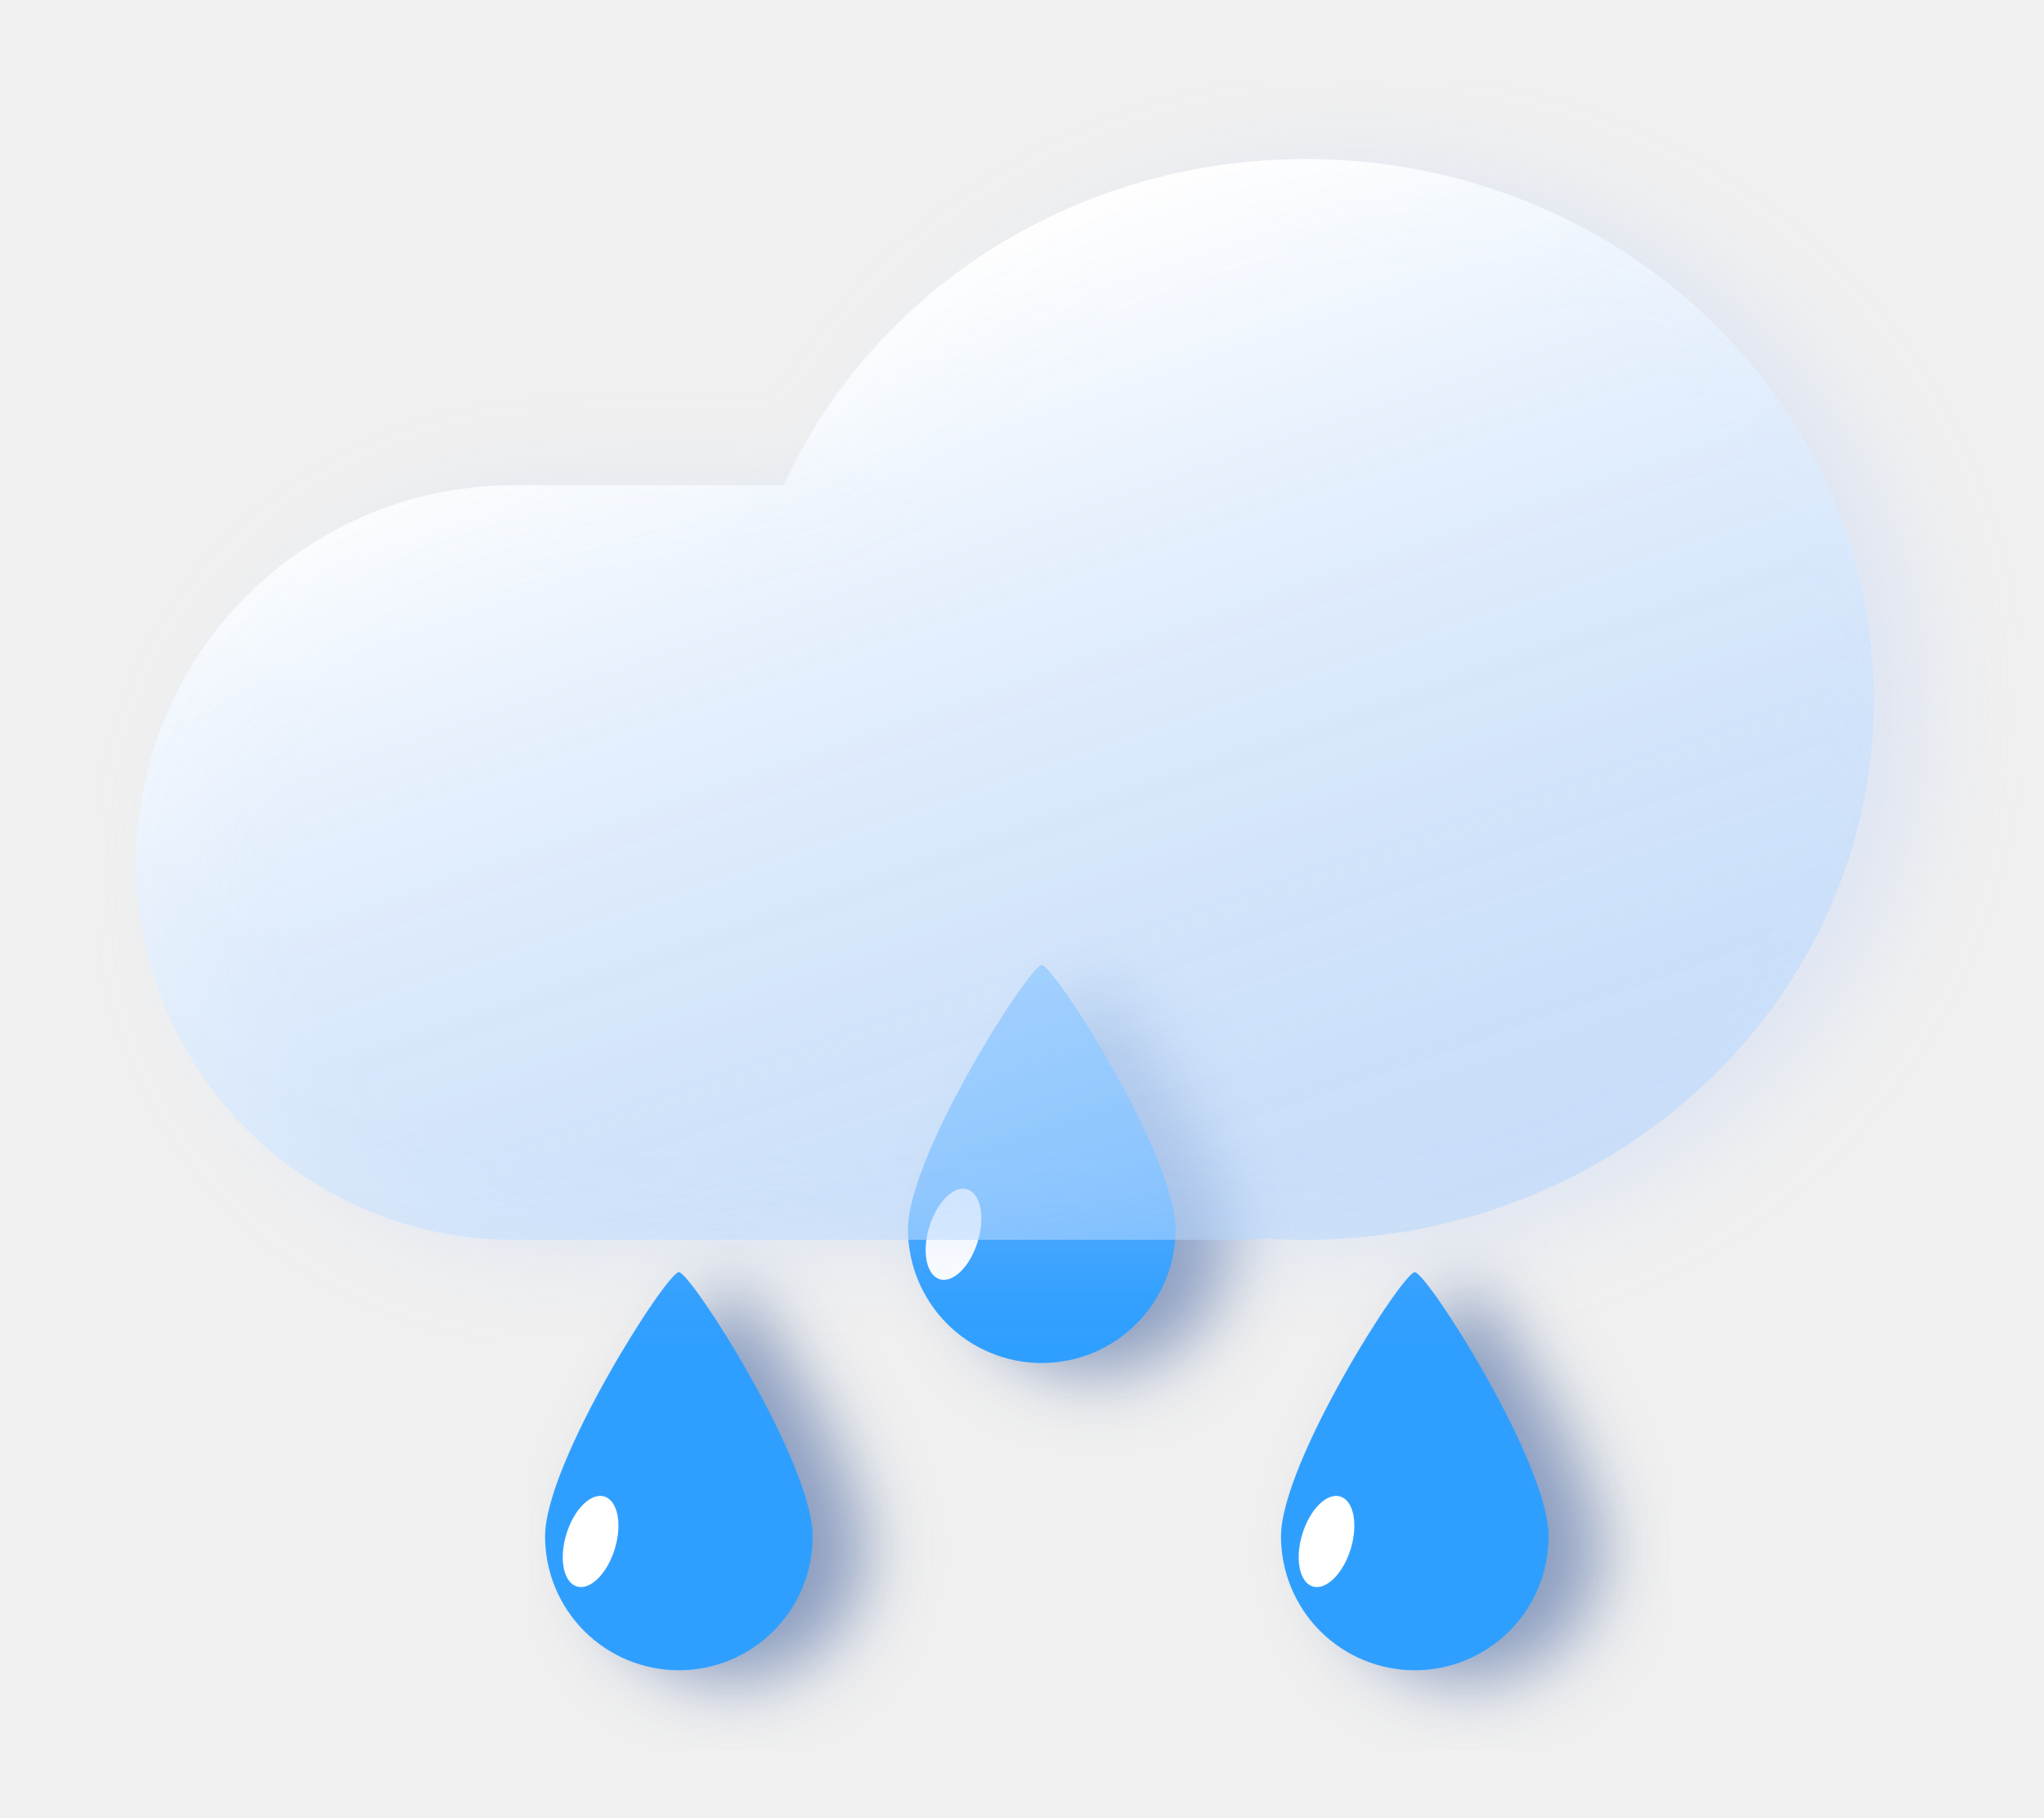
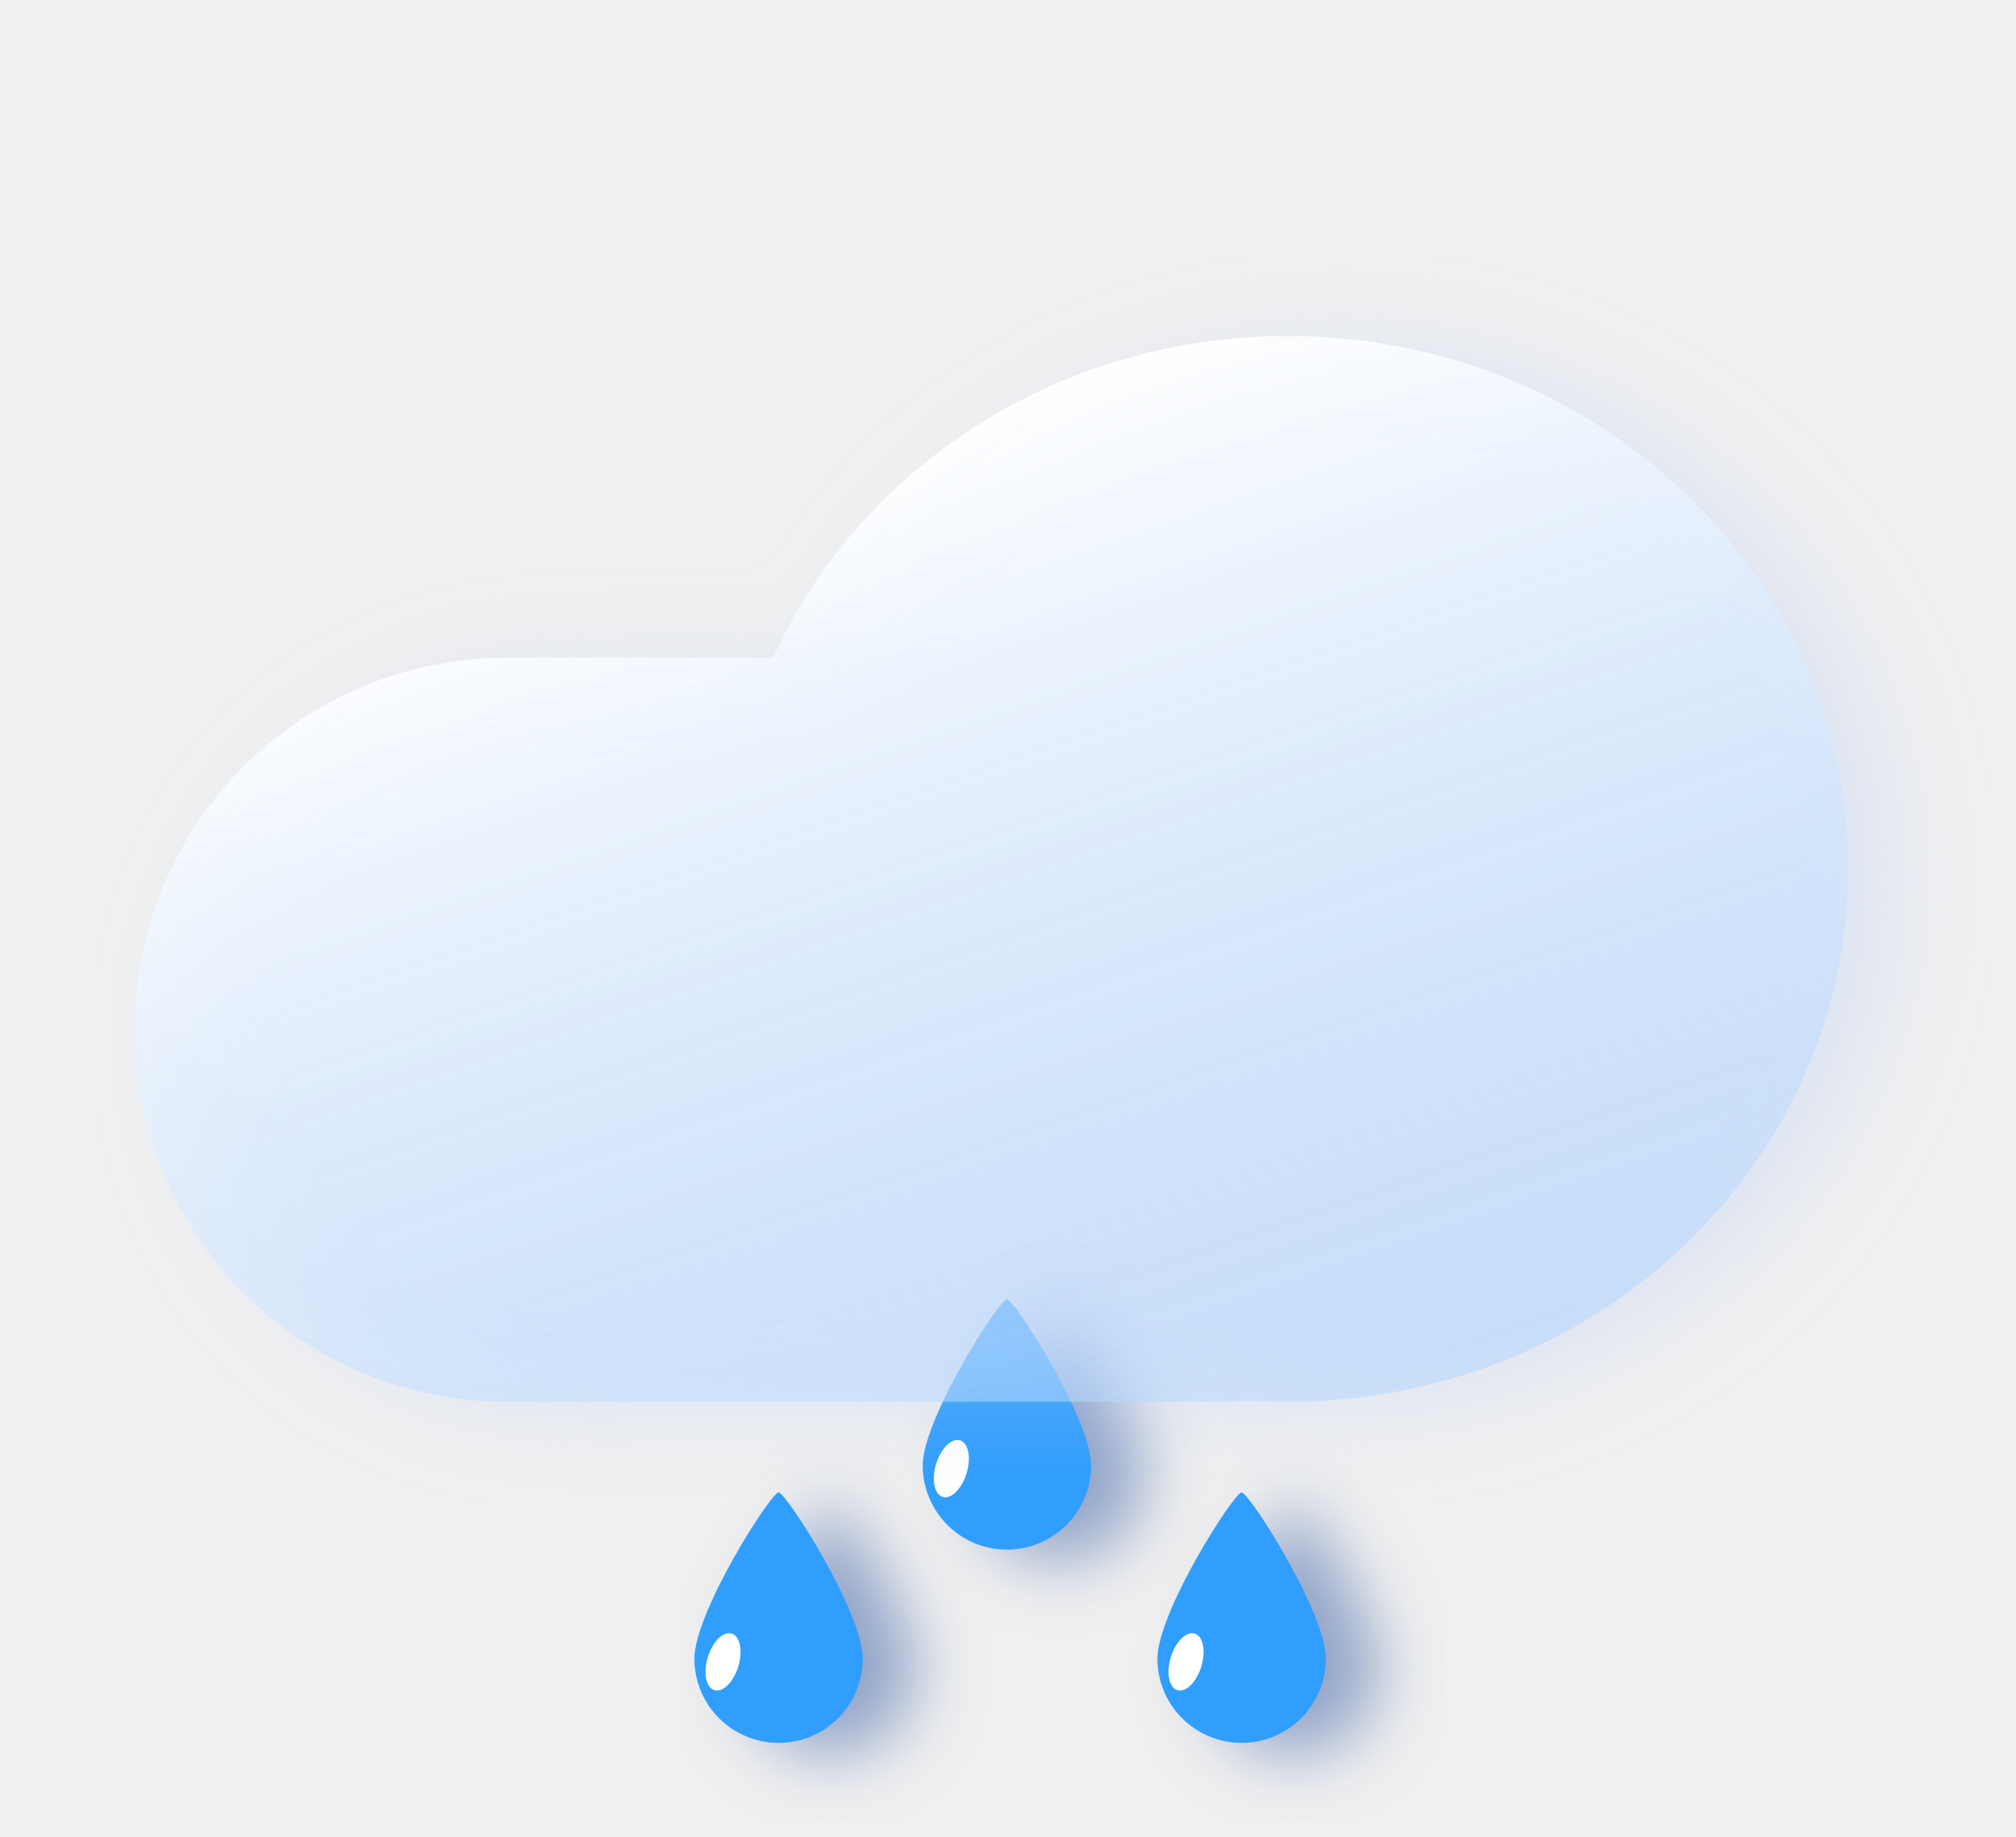
- <svg xmlns="http://www.w3.org/2000/svg" width="90" height="80" viewBox="0 0 90 80" fill="none">
-   <g filter="url(#filter0_d_145_6803)">
-     <path d="M29.892 56C30.421 56.007 35.783 64.379 35.783 67.633C35.783 69.196 35.162 70.694 34.057 71.799C32.953 72.904 31.454 73.525 29.892 73.525C28.329 73.525 26.83 72.904 25.726 71.799C24.621 70.694 24 69.196 24 67.633C24 64.379 29.363 55.994 29.892 56Z" fill="#2F9FFF" />
-     <path d="M25.399 69.835C25.988 70.015 26.736 69.275 27.07 68.182C27.405 67.088 27.198 66.056 26.61 65.876C26.021 65.696 25.273 66.437 24.939 67.53C24.605 68.623 24.811 69.656 25.399 69.835Z" fill="white" />
-     <path d="M62.295 56C62.824 56.007 68.187 64.379 68.187 67.633C68.187 69.196 67.566 70.694 66.461 71.799C65.356 72.904 63.858 73.525 62.295 73.525C60.733 73.525 59.234 72.904 58.129 71.799C57.025 70.694 56.404 69.196 56.404 67.633C56.404 64.379 61.767 55.994 62.295 56Z" fill="#2F9FFF" />
-     <path d="M57.803 69.835C58.392 70.015 59.14 69.275 59.474 68.182C59.809 67.088 59.602 66.056 59.014 65.876C58.425 65.696 57.677 66.437 57.343 67.53C57.008 68.623 57.215 69.656 57.803 69.835Z" fill="white" />
-     <path d="M45.87 42.476C46.4 42.483 51.762 50.855 51.762 54.109C51.762 55.671 51.141 57.17 50.036 58.275C48.931 59.38 47.433 60 45.87 60C44.308 60 42.809 59.38 41.705 58.275C40.6 57.17 39.979 55.671 39.979 54.109C39.979 50.855 45.342 42.47 45.87 42.476Z" fill="#2F9FFF" />
-     <path d="M41.378 56.311C41.967 56.491 42.715 55.751 43.05 54.658C43.384 53.564 43.178 52.532 42.589 52.352C42 52.172 41.252 52.913 40.918 54.006C40.584 55.099 40.79 56.131 41.378 56.311Z" fill="white" />
+ <svg xmlns="http://www.w3.org/2000/svg" width="90" height="82" viewBox="0 0 90 82" fill="none">
+   <g filter="url(#filter0_d_173_393)">
+     <path d="M34.758 66.627C35.096 66.631 38.516 71.972 38.516 74.048C38.516 75.045 38.12 76.001 37.416 76.705C36.711 77.41 35.755 77.806 34.758 77.806C33.761 77.806 32.806 77.41 32.101 76.705C31.396 76.001 31 75.045 31 74.048C31 71.972 34.421 66.624 34.758 66.627Z" fill="#309EFC" />
+     <path d="M31.893 75.453C32.268 75.567 32.745 75.095 32.959 74.398C33.172 73.7 33.04 73.042 32.665 72.927C32.289 72.812 31.812 73.285 31.599 73.982C31.386 74.68 31.517 75.338 31.893 75.453Z" fill="white" />
+     <path d="M55.429 66.627C55.766 66.631 59.187 71.972 59.187 74.048C59.187 75.044 58.791 76 58.086 76.705C57.381 77.41 56.425 77.806 55.429 77.806C54.432 77.806 53.476 77.41 52.771 76.705C52.066 76 51.67 75.044 51.67 74.048C51.67 71.972 55.091 66.623 55.429 66.627Z" fill="#309EFC" />
+     <path d="M52.563 75.453C52.939 75.567 53.416 75.095 53.629 74.398C53.842 73.7 53.711 73.042 53.335 72.927C52.96 72.812 52.482 73.285 52.269 73.982C52.056 74.68 52.188 75.338 52.563 75.453Z" fill="white" />
+     <path d="M44.951 58C45.289 58.004 48.709 63.345 48.709 65.421C48.709 66.418 48.313 67.373 47.608 68.078C46.904 68.783 45.948 69.179 44.951 69.179C43.954 69.179 42.998 68.783 42.294 68.078C41.589 67.373 41.193 66.418 41.193 65.421C41.193 63.345 44.614 57.996 44.951 58Z" fill="#309EFC" />
+     <path d="M42.085 66.826C42.461 66.941 42.938 66.468 43.151 65.771C43.364 65.073 43.233 64.415 42.857 64.3C42.482 64.185 42.004 64.658 41.791 65.355C41.578 66.052 41.709 66.711 42.085 66.826Z" fill="white" />
  </g>
-   <g filter="url(#filter1_d_145_6803)">
-     <path d="M55.785 54.523C55.339 54.559 54.888 54.577 54.433 54.577H22.671C20.484 54.585 18.318 54.162 16.296 53.331C14.274 52.5 12.435 51.278 10.886 49.734C9.338 48.191 8.109 46.358 7.27 44.339C6.432 42.319 6 40.155 6 37.968C6 35.782 6.432 33.617 7.27 31.598C8.109 29.579 9.338 27.745 10.886 26.202C12.435 24.659 14.274 23.437 16.296 22.606C18.318 21.775 20.484 21.352 22.671 21.36H34.513C38.353 12.912 47.195 7 57.49 7C71.307 7 82.508 17.651 82.508 30.788C82.508 43.926 71.307 54.577 57.49 54.577C56.917 54.577 56.349 54.559 55.785 54.523Z" fill="url(#paint0_linear_145_6803)" />
+   <g filter="url(#filter1_d_173_393)">
+     <path d="M55.785 62.523C55.339 62.559 54.888 62.577 54.433 62.577H22.671C20.484 62.585 18.318 62.162 16.296 61.331C14.274 60.5 12.435 59.278 10.886 57.734C9.338 56.191 8.109 54.358 7.27 52.339C6.432 50.319 6 48.155 6 45.968C6 43.782 6.432 41.617 7.27 39.598C8.109 37.579 9.338 35.745 10.886 34.202C12.435 32.659 14.274 31.437 16.296 30.606C18.318 29.775 20.484 29.352 22.671 29.36H34.513C38.353 20.913 47.195 15 57.49 15C71.307 15 82.508 25.651 82.508 38.788C82.508 51.926 71.307 62.577 57.49 62.577C56.917 62.577 56.349 62.559 55.785 62.523Z" fill="url(#paint0_linear_173_393)" />
  </g>
  <defs>
-     <filter id="filter0_d_145_6803" x="23.31" y="39.938" width="50.187" height="37.049" filterUnits="userSpaceOnUse" color-interpolation-filters="sRGB">
+     <filter id="filter0_d_173_393" x="30.31" y="55.462" width="34.187" height="25.806" filterUnits="userSpaceOnUse" color-interpolation-filters="sRGB">
      <feFlood flood-opacity="0" result="BackgroundImageFix" />
      <feColorMatrix in="SourceAlpha" type="matrix" values="0 0 0 0 0 0 0 0 0 0 0 0 0 0 0 0 0 0 127 0" result="hardAlpha" />
      <feOffset dx="2.31" dy="0.462" />
      <feGaussianBlur stdDeviation="1.5" />
-       <feColorMatrix type="matrix" values="0 0 0 0 0.143 0 0 0 0 0.286 0 0 0 0 0.562 0 0 0 0.5 0" />
-       <feBlend mode="normal" in2="BackgroundImageFix" result="effect1_dropShadow_145_6803" />
-       <feBlend mode="normal" in="SourceGraphic" in2="effect1_dropShadow_145_6803" result="shape" />
+       <feColorMatrix type="matrix" values="0 0 0 0 0.176 0 0 0 0 0.329 0 0 0 0 0.626 0 0 0 0.5 0" />
+       <feBlend mode="normal" in2="BackgroundImageFix" result="effect1_dropShadow_173_393" />
+       <feBlend mode="normal" in="SourceGraphic" in2="effect1_dropShadow_173_393" result="shape" />
    </filter>
-     <filter id="filter1_d_145_6803" x="4.31" y="3.462" width="84.508" height="55.577" filterUnits="userSpaceOnUse" color-interpolation-filters="sRGB">
+     <filter id="filter1_d_173_393" x="4.31" y="11.462" width="84.508" height="55.577" filterUnits="userSpaceOnUse" color-interpolation-filters="sRGB">
      <feFlood flood-opacity="0" result="BackgroundImageFix" />
      <feColorMatrix in="SourceAlpha" type="matrix" values="0 0 0 0 0 0 0 0 0 0 0 0 0 0 0 0 0 0 127 0" result="hardAlpha" />
      <feOffset dx="2.31" dy="0.462" />
      <feGaussianBlur stdDeviation="2" />
      <feColorMatrix type="matrix" values="0 0 0 0 0.69 0 0 0 0 0.786 0 0 0 0 0.972 0 0 0 0.28 0" />
-       <feBlend mode="normal" in2="BackgroundImageFix" result="effect1_dropShadow_145_6803" />
-       <feBlend mode="normal" in="SourceGraphic" in2="effect1_dropShadow_145_6803" result="shape" />
+       <feBlend mode="normal" in2="BackgroundImageFix" result="effect1_dropShadow_173_393" />
+       <feBlend mode="normal" in="SourceGraphic" in2="effect1_dropShadow_173_393" result="shape" />
    </filter>
-     <linearGradient id="paint0_linear_145_6803" x1="36.986" y1="12.995" x2="52.239" y2="57.156" gradientUnits="userSpaceOnUse">
+     <linearGradient id="paint0_linear_173_393" x1="36.986" y1="20.995" x2="52.239" y2="65.156" gradientUnits="userSpaceOnUse">
      <stop stop-color="white" stop-opacity="0.95" />
      <stop offset="1" stop-color="#B1D5FF" stop-opacity="0.5" />
    </linearGradient>
  </defs>
</svg>
